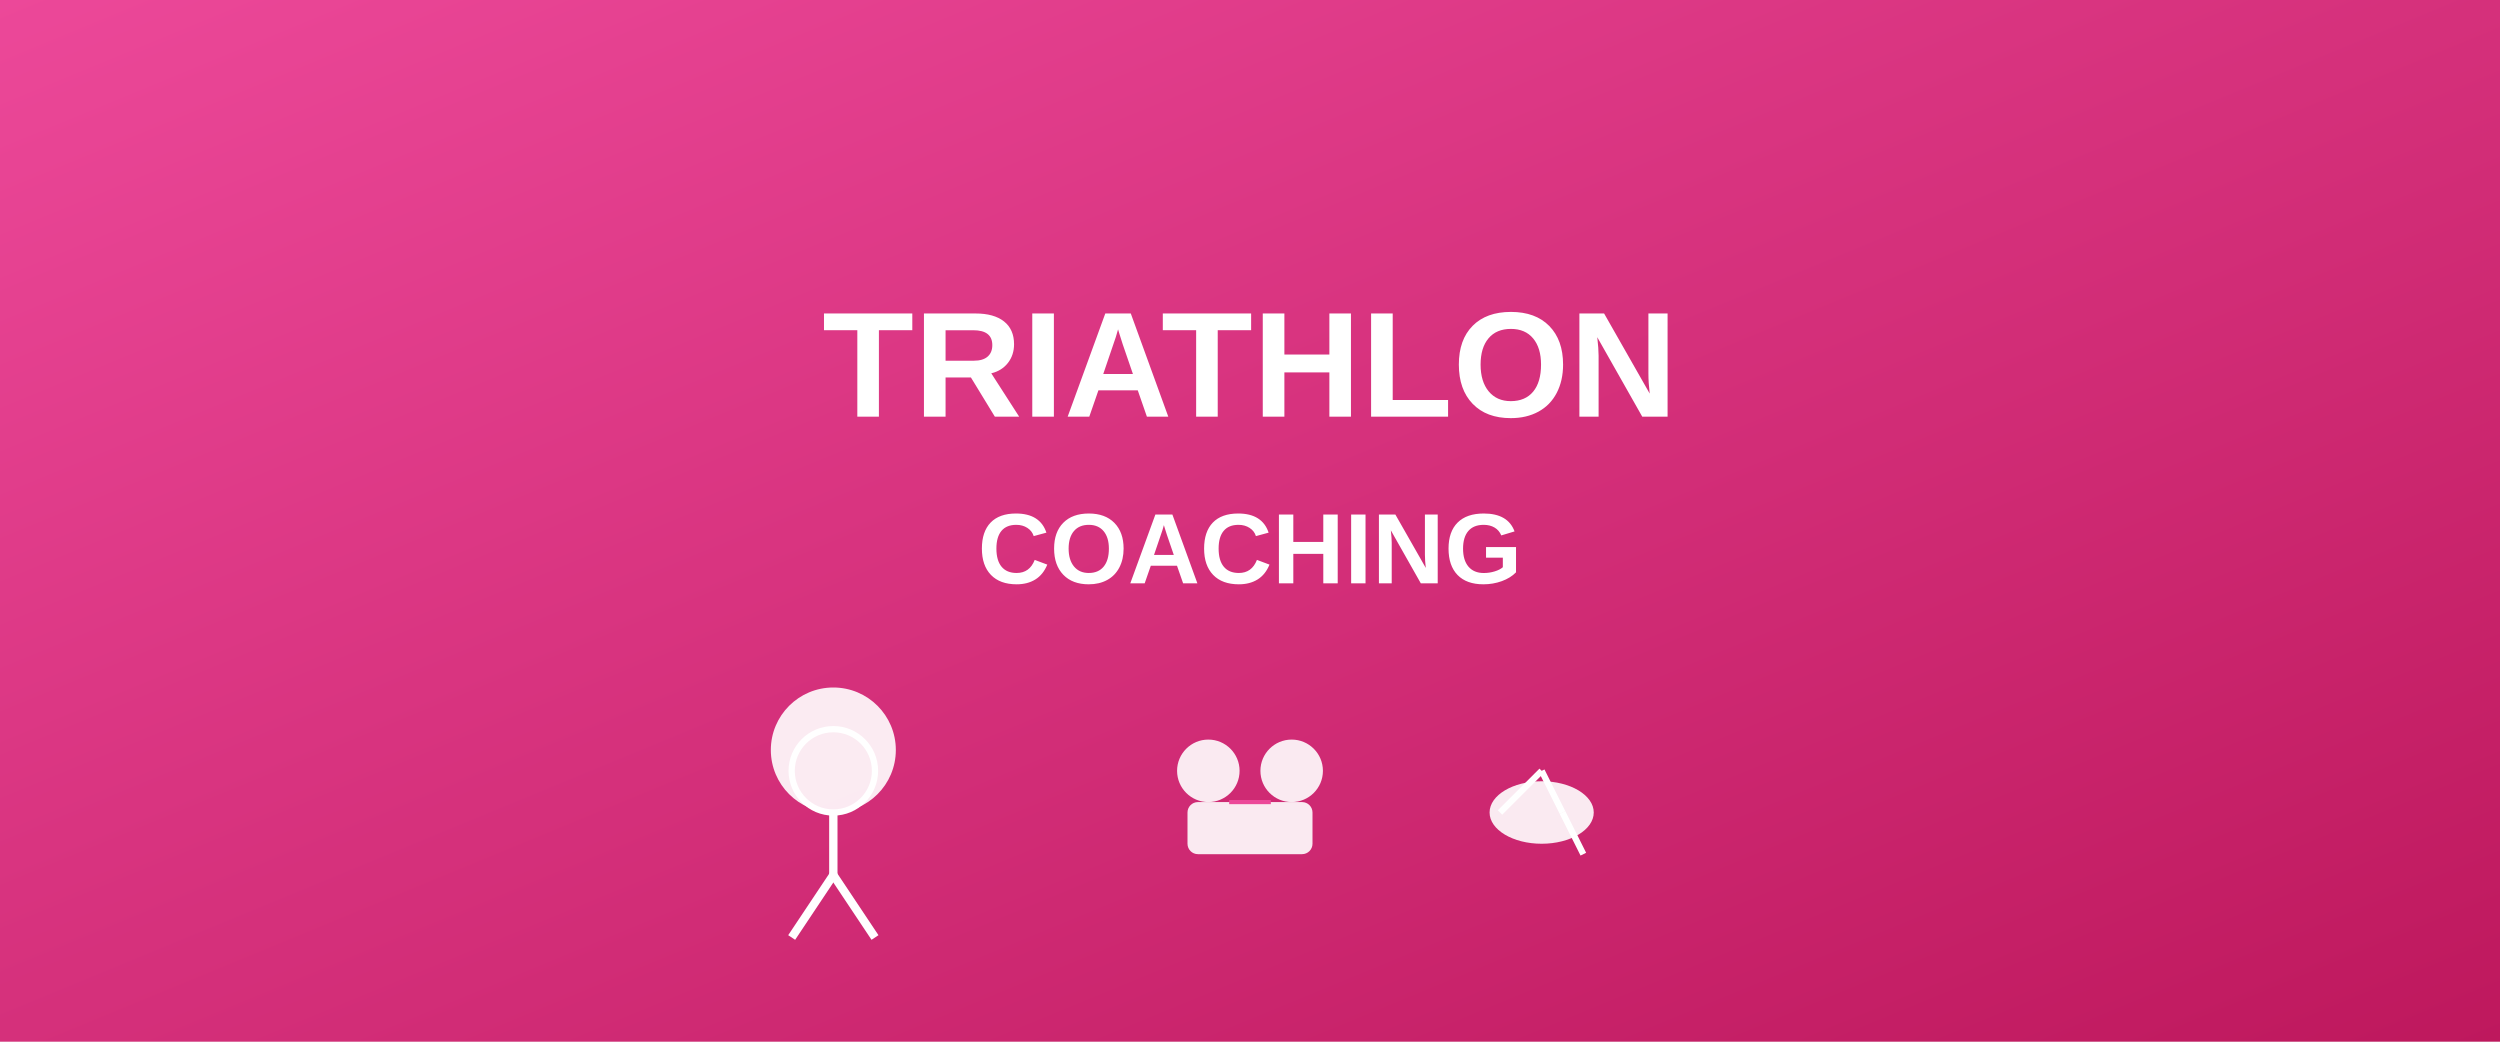
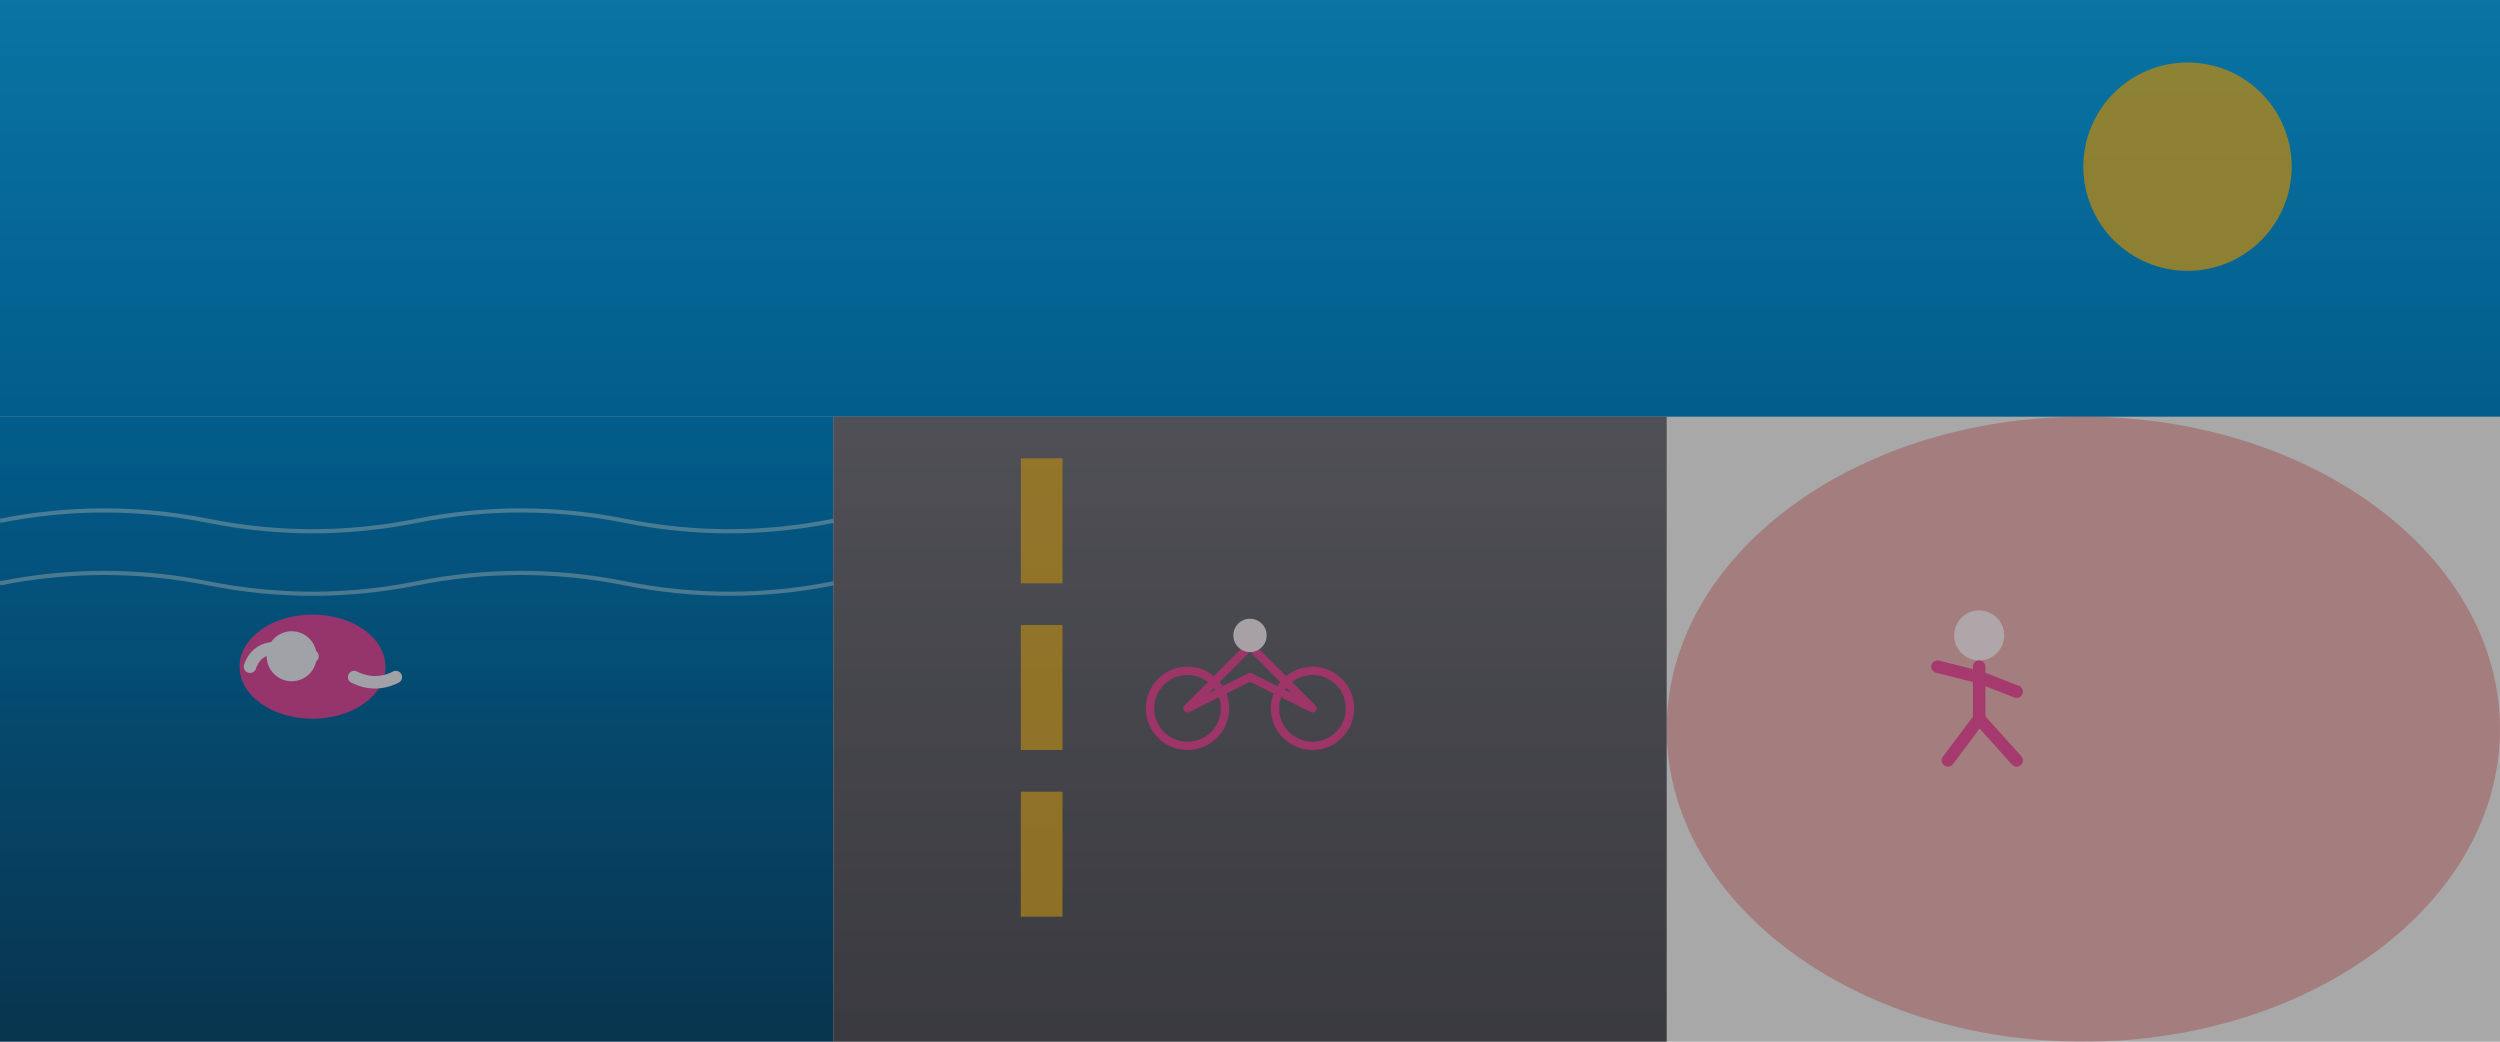
<svg xmlns="http://www.w3.org/2000/svg" width="1200" height="500">
  <defs>
-     <linearGradient id="heroGrad" x1="0%" y1="0%" x2="100%" y2="100%">
-       <stop offset="0%" style="stop-color:#ec4899;stop-opacity:1" />
-       <stop offset="100%" style="stop-color:#be185d;stop-opacity:1" />
+     <linearGradient id="skyGrad" x1="0%" y1="0%" x2="0%" y2="100%">
+       <stop offset="0%" style="stop-color:#0ea5e9;stop-opacity:1" />
+       <stop offset="100%" style="stop-color:#0284c7;stop-opacity:1" />
+     </linearGradient>
+     <linearGradient id="waterGrad" x1="0%" y1="0%" x2="0%" y2="100%">
+       <stop offset="0%" style="stop-color:#0284c7;stop-opacity:1" />
+       <stop offset="100%" style="stop-color:#0c4a6e;stop-opacity:1" />
+     </linearGradient>
+     <linearGradient id="roadGrad" x1="0%" y1="0%" x2="0%" y2="100%">
+       <stop offset="0%" style="stop-color:#71717a;stop-opacity:1" />
+       <stop offset="100%" style="stop-color:#52525b;stop-opacity:1" />
    </linearGradient>
  </defs>
-   <rect width="1200" height="500" fill="url(#heroGrad)" />
-   <text x="600" y="200" font-family="Arial, sans-serif" font-size="72" fill="white" text-anchor="middle" font-weight="bold">TRIATHLON</text>
-   <text x="600" y="280" font-family="Arial, sans-serif" font-size="48" fill="white" text-anchor="middle" font-weight="bold">COACHING</text>
-   <g transform="translate(350, 320)">
-     <circle cx="50" cy="40" r="30" fill="white" opacity="0.9" />
-     <circle cx="50" cy="50" r="20" fill="none" stroke="white" stroke-width="3" />
-     <line x1="50" y1="70" x2="50" y2="100" stroke="white" stroke-width="4" />
-     <line x1="50" y1="100" x2="30" y2="130" stroke="white" stroke-width="4" />
-     <line x1="50" y1="100" x2="70" y2="130" stroke="white" stroke-width="4" />
+   <rect width="1200" height="200" fill="url(#skyGrad)" />
+   <rect y="200" width="400" height="300" fill="url(#waterGrad)" />
+   <rect x="400" y="200" width="400" height="300" fill="url(#roadGrad)" />
+   <ellipse cx="1000" cy="350" rx="200" ry="150" fill="#dc2626" opacity="0.3" />
+   <circle cx="1050" cy="80" r="50" fill="#fbbf24" opacity="0.8" />
+   <path d="M 0 250 Q 50 240, 100 250 T 200 250 T 300 250 T 400 250" stroke="#ffffff" stroke-width="2" fill="none" opacity="0.4" />
+   <path d="M 0 280 Q 50 270, 100 280 T 200 280 T 300 280 T 400 280" stroke="#ffffff" stroke-width="2" fill="none" opacity="0.4" />
+   <rect x="490" y="220" width="20" height="60" fill="#fbbf24" opacity="0.7" />
+   <rect x="490" y="300" width="20" height="60" fill="#fbbf24" opacity="0.7" />
+   <rect x="490" y="380" width="20" height="60" fill="#fbbf24" opacity="0.7" />
+   <g transform="translate(150, 320)" opacity="0.9">
+     <ellipse cx="0" cy="0" rx="35" ry="25" fill="#ec4899" />
+     <circle cx="-10" cy="-5" r="12" fill="#fdf2f8" />
+     <path d="M -30 0 Q -25 -15, 0 -5" stroke="#fdf2f8" stroke-width="6" fill="none" stroke-linecap="round" />
+     <path d="M 20 5 Q 30 10, 40 5" stroke="#fdf2f8" stroke-width="6" fill="none" stroke-linecap="round" />
  </g>
-   <g transform="translate(550, 340)">
-     <circle cx="30" cy="30" r="15" fill="white" opacity="0.9" />
-     <circle cx="70" cy="30" r="15" fill="white" opacity="0.9" />
-     <rect x="20" y="45" width="60" height="25" rx="5" fill="white" opacity="0.9" />
-     <line x1="40" y1="45" x2="60" y2="45" stroke="#ec4899" stroke-width="2" />
+   <g transform="translate(600, 320)" opacity="0.9">
+     <circle cx="-30" cy="20" r="18" fill="none" stroke="#ec4899" stroke-width="4" />
+     <circle cx="30" cy="20" r="18" fill="none" stroke="#ec4899" stroke-width="4" />
+     <path d="M -30 20 L 0 -10 L 30 20 L 0 5 Z" stroke="#ec4899" stroke-width="4" fill="none" stroke-linejoin="round" />
+     <circle cx="0" cy="-15" r="8" fill="#fdf2f8" />
  </g>
-   <g transform="translate(700, 340)">
-     <ellipse cx="40" cy="50" rx="25" ry="15" fill="white" opacity="0.9" />
-     <line x1="20" y1="50" x2="40" y2="30" stroke="white" stroke-width="3" />
-     <line x1="40" y1="30" x2="50" y2="50" stroke="white" stroke-width="3" />
-     <line x1="50" y1="50" x2="60" y2="70" stroke="white" stroke-width="3" />
+   <g transform="translate(950, 320)" opacity="0.9">
+     <circle cx="0" cy="-15" r="12" fill="#fdf2f8" />
+     <path d="M 0 0 L 0 25" stroke="#ec4899" stroke-width="6" stroke-linecap="round" />
+     <path d="M 0 25 L -15 45" stroke="#ec4899" stroke-width="6" stroke-linecap="round" />
+     <path d="M 0 25 L 18 45" stroke="#ec4899" stroke-width="6" stroke-linecap="round" />
+     <path d="M 0 5 L -20 0" stroke="#ec4899" stroke-width="6" stroke-linecap="round" />
+     <path d="M 0 5 L 18 12" stroke="#ec4899" stroke-width="6" stroke-linecap="round" />
  </g>
+   <rect x="0" y="0" width="1200" height="500" fill="rgba(0,0,0,0.3)" />
</svg>
